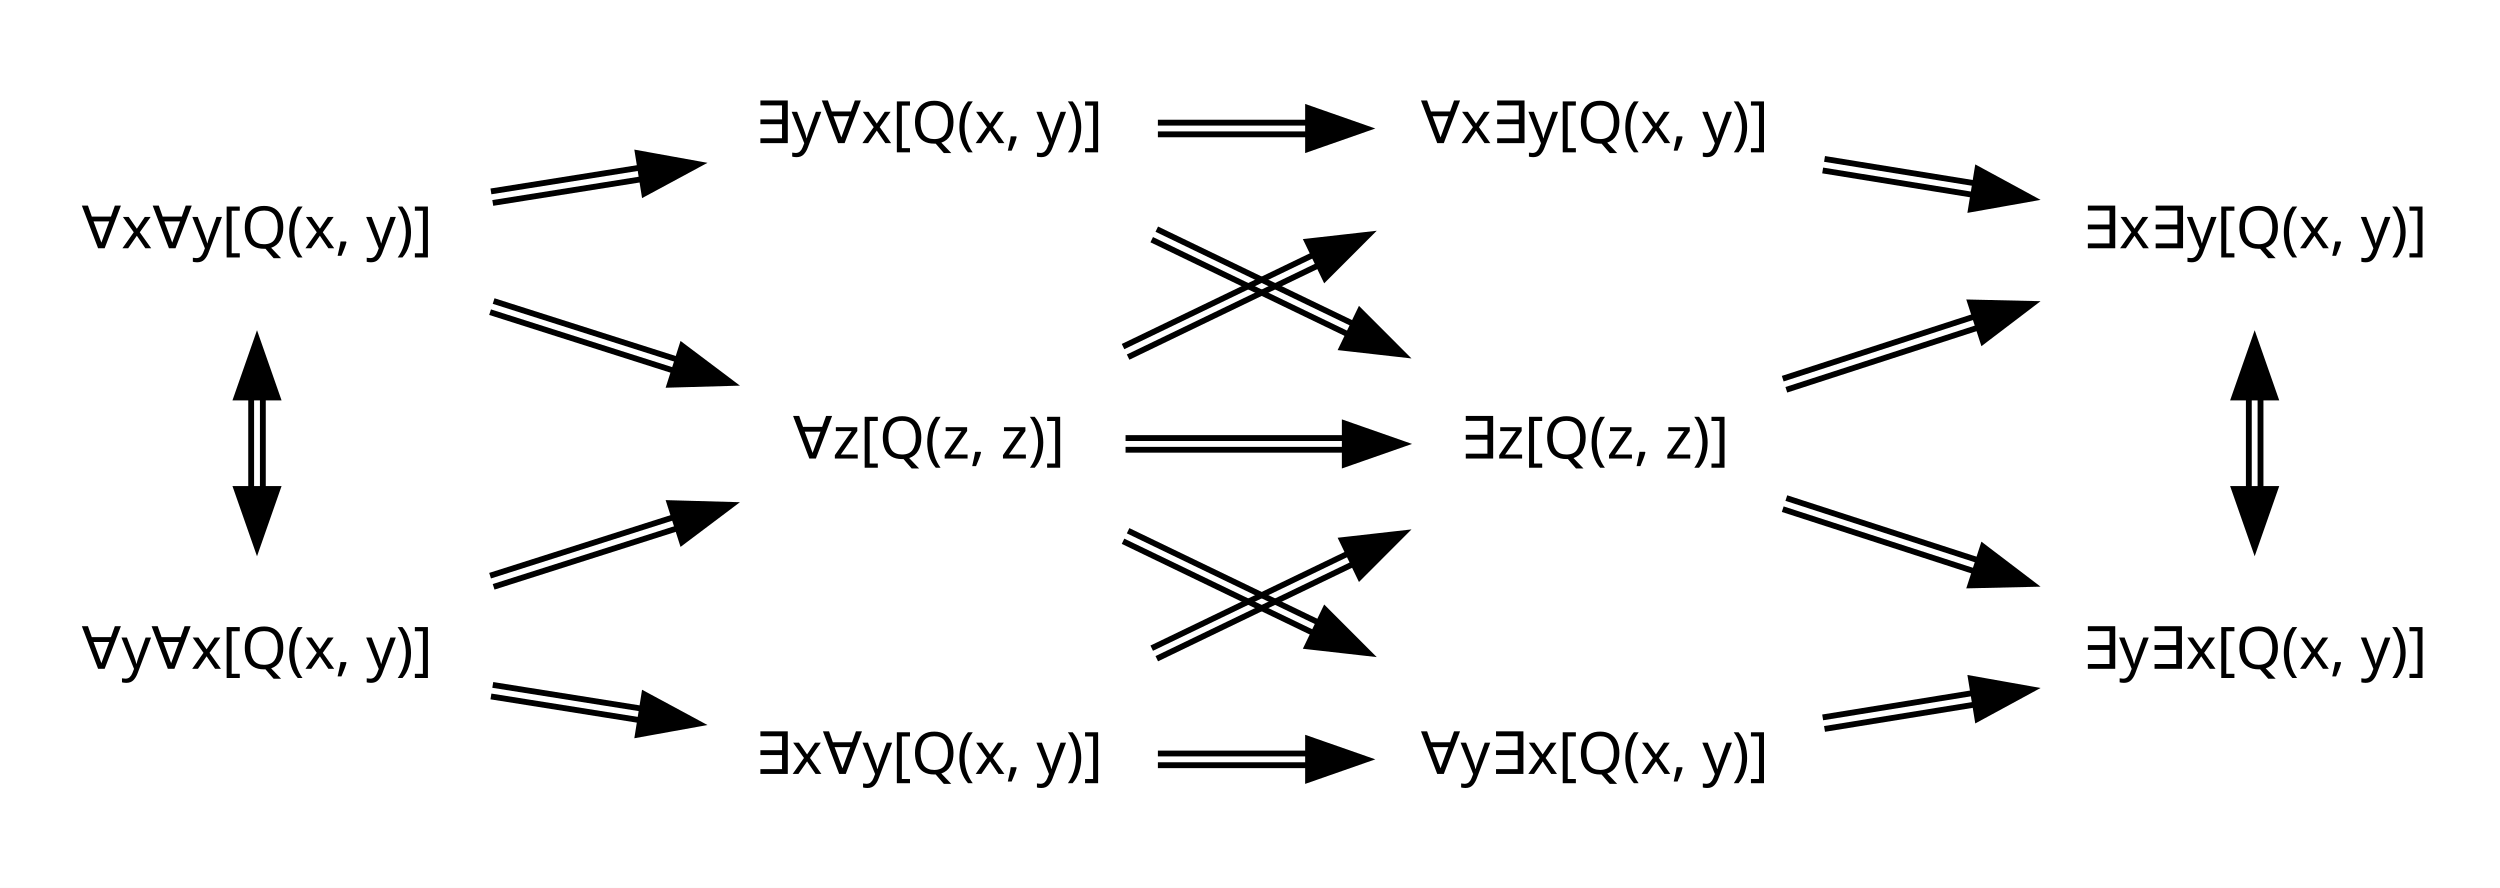
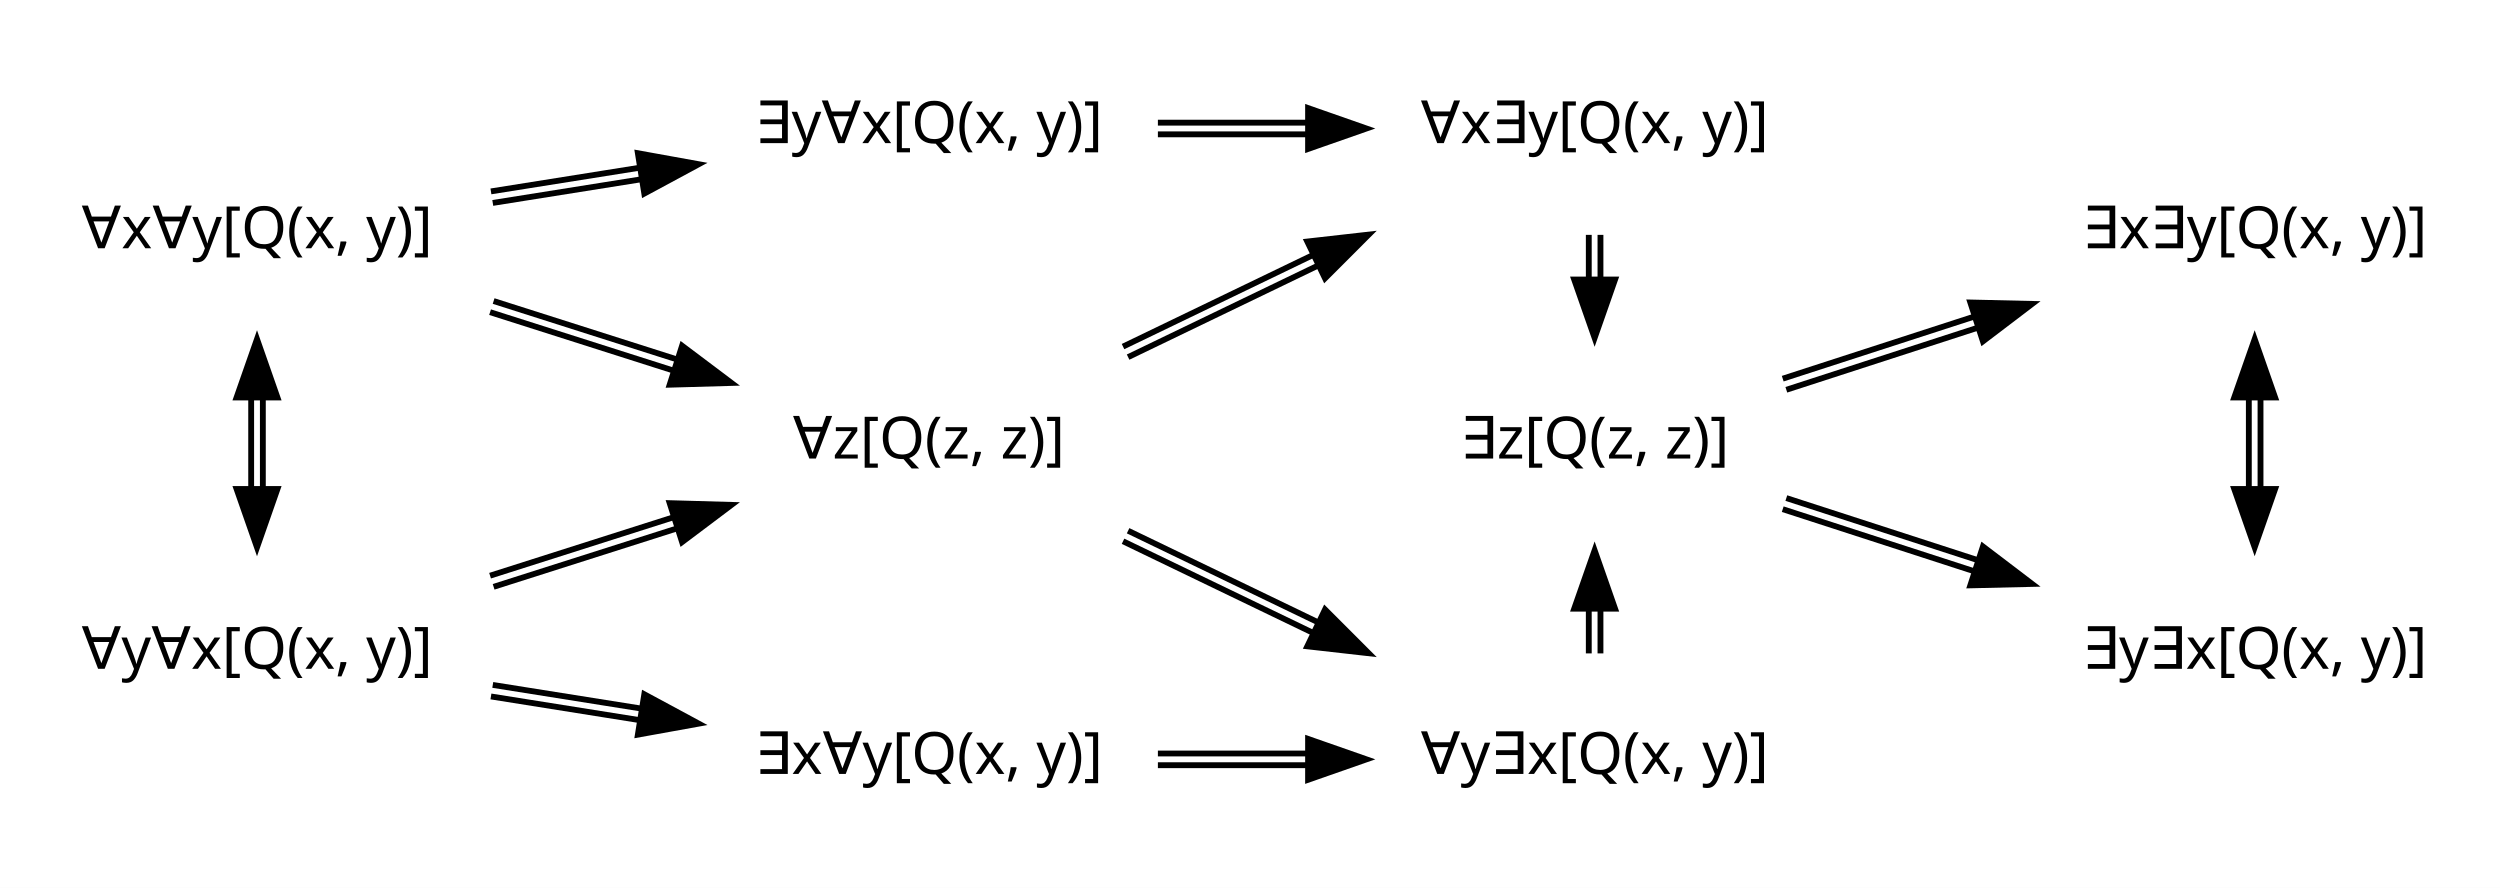
<svg xmlns="http://www.w3.org/2000/svg" width="428pt" height="152pt" viewBox="0.00 0.00 428.00 152.00">
  <g id="graph0" class="graph" transform="scale(1 1) rotate(0) translate(4 148)">
    <polygon fill="white" stroke="none" points="-4,4 -4,-148 424,-148 424,4 -4,4" />
    <g id="node1" class="node">
      <text text-anchor="middle" x="40" y="-105.5" font-family="Consola" font-size="10.00">∀x∀y[Q(x, y)]</text>
    </g>
    <g id="node2" class="node">
      <text text-anchor="middle" x="40" y="-33.5" font-family="Consola" font-size="10.00">∀y∀x[Q(x, y)]</text>
    </g>
    <g id="edge1" class="edge">
      <path fill="none" stroke="black" d="M39,-79.938C39,-74.73 39,-69.522 39,-64.314" />
      <path fill="none" stroke="black" d="M41,-79.938C41,-74.73 41,-69.522 41,-64.314" />
      <polygon fill="black" stroke="black" points="36.5,-79.954 40,-89.954 43.5,-79.954 36.5,-79.954" />
      <polygon fill="black" stroke="black" points="43.5,-64.281 40,-54.281 36.5,-64.281 43.5,-64.281" />
    </g>
    <g id="node3" class="node">
      <text text-anchor="middle" x="155" y="-123.5" font-family="Consola" font-size="10.00">∃y∀x[Q(x, y)]</text>
    </g>
-     <g id="edge3" class="edge">
+     <g id="edge5" class="edge">
      <path fill="none" stroke="black" d="M80.362,-113.257C88.519,-114.557 97.209,-115.941 105.655,-117.286" />
      <path fill="none" stroke="black" d="M80.047,-115.233C88.205,-116.532 96.894,-117.916 105.341,-119.262" />
      <polygon fill="black" stroke="black" points="105.201,-121.771 115.628,-119.888 106.303,-114.858 105.201,-121.771" />
    </g>
    <g id="node4" class="node">
      <text text-anchor="middle" x="155" y="-69.5" font-family="Consola" font-size="10.00">∀z[Q(z, z)]</text>
    </g>
-     <g id="edge6" class="edge">
+     <g id="edge8" class="edge">
      <path fill="none" stroke="black" d="M79.901,-94.557C90.046,-91.325 101.013,-87.831 111.312,-84.55" />
      <path fill="none" stroke="black" d="M80.508,-96.463C90.653,-93.231 101.62,-89.737 111.919,-86.456" />
      <polygon fill="black" stroke="black" points="112.771,-88.808 121.236,-82.438 110.646,-82.139 112.771,-88.808" />
    </g>
-     <g id="edge9" class="edge">
+     <g id="edge11" class="edge">
      <path fill="none" stroke="black" d="M80.508,-47.537C90.653,-50.769 101.62,-54.263 111.919,-57.544" />
      <path fill="none" stroke="black" d="M79.901,-49.443C90.046,-52.675 101.013,-56.169 111.312,-59.45" />
      <polygon fill="black" stroke="black" points="110.646,-61.861 121.236,-61.562 112.771,-55.192 110.646,-61.861" />
    </g>
    <g id="node5" class="node">
      <text text-anchor="middle" x="155" y="-15.5" font-family="Consola" font-size="10.00">∃x∀y[Q(x, y)]</text>
    </g>
-     <g id="edge12" class="edge">
+     <g id="edge13" class="edge">
      <path fill="none" stroke="black" d="M80.047,-28.767C88.205,-27.468 96.894,-26.084 105.341,-24.738" />
      <path fill="none" stroke="black" d="M80.362,-30.742C88.519,-29.443 97.209,-28.059 105.655,-26.714" />
      <polygon fill="black" stroke="black" points="106.303,-29.142 115.628,-24.112 105.201,-22.229 106.303,-29.142" />
    </g>
    <g id="node6" class="node">
      <text text-anchor="middle" x="269" y="-123.5" font-family="Consola" font-size="10.00">∀x∃y[Q(x, y)]</text>
    </g>
-     <g id="edge4" class="edge">
+     <g id="edge6" class="edge">
      <path fill="none" stroke="black" d="M194.231,-125C202.43,-125 211.197,-125 219.72,-125" />
      <path fill="none" stroke="black" d="M194.231,-127C202.43,-127 211.197,-127 219.72,-127" />
      <polygon fill="black" stroke="black" points="219.942,-129.5 229.942,-126 219.941,-122.5 219.942,-129.5" />
    </g>
-     <g id="node7" class="node">
-       <text text-anchor="middle" x="269" y="-69.5" font-family="Consola" font-size="10.00">∃z[Q(z, z)]</text>
-     </g>
-     <g id="edge7" class="edge">
-       <path fill="none" stroke="black" d="M193.172,-106.968C203.887,-101.802 215.612,-96.148 226.521,-90.889" />
-       <path fill="none" stroke="black" d="M194.04,-108.769C204.755,-103.603 216.481,-97.95 227.39,-92.69" />
-       <polygon fill="black" stroke="black" points="228.798,-94.787 236.285,-87.291 225.758,-88.481 228.798,-94.787" />
-     </g>
-     <g id="edge10" class="edge">
+     <g id="edge9" class="edge">
      <path fill="none" stroke="black" d="M189.13,-86.863C199.32,-91.776 210.762,-97.293 221.717,-102.575" />
      <path fill="none" stroke="black" d="M188.262,-88.665C198.451,-93.578 209.894,-99.095 220.848,-104.376" />
      <polygon fill="black" stroke="black" points="219.804,-106.648 230.332,-107.839 222.844,-100.343 219.804,-106.648" />
    </g>
-     <g id="edge13" class="edge">
-       <path fill="none" stroke="black" d="M188.696,-71C200.399,-71 213.754,-71 226.126,-71" />
-       <path fill="none" stroke="black" d="M188.696,-73C200.399,-73 213.754,-73 226.126,-73" />
-       <polygon fill="black" stroke="black" points="226.228,-75.5 236.228,-72 226.228,-68.5 226.228,-75.5" />
-     </g>
    <g id="node8" class="node">
      <text text-anchor="middle" x="269" y="-15.5" font-family="Consola" font-size="10.00">∀y∃x[Q(x, y)]</text>
    </g>
-     <g id="edge15" class="edge">
+     <g id="edge12" class="edge">
      <path fill="none" stroke="black" d="M188.262,-55.335C198.451,-50.422 209.894,-44.905 220.848,-39.624" />
      <path fill="none" stroke="black" d="M189.13,-57.137C199.32,-52.224 210.762,-46.707 221.717,-41.425" />
      <polygon fill="black" stroke="black" points="222.844,-43.657 230.332,-36.161 219.804,-37.352 222.844,-43.657" />
    </g>
-     <g id="edge16" class="edge">
-       <path fill="none" stroke="black" d="M194.04,-35.231C204.755,-40.397 216.481,-46.05 227.39,-51.31" />
-       <path fill="none" stroke="black" d="M193.172,-37.032C203.887,-42.198 215.612,-47.852 226.521,-53.111" />
-       <polygon fill="black" stroke="black" points="225.758,-55.519 236.285,-56.709 228.798,-49.213 225.758,-55.519" />
-     </g>
-     <g id="edge17" class="edge">
+     <g id="edge14" class="edge">
      <path fill="none" stroke="black" d="M194.231,-17C202.43,-17 211.197,-17 219.72,-17" />
      <path fill="none" stroke="black" d="M194.231,-19C202.43,-19 211.197,-19 219.72,-19" />
      <polygon fill="black" stroke="black" points="219.942,-21.5 229.942,-18 219.941,-14.5 219.942,-21.5" />
    </g>
+     <g id="node7" class="node">
+       <text text-anchor="middle" x="269" y="-69.5" font-family="Consola" font-size="10.00">∃z[Q(z, z)]</text>
+     </g>
+     <g id="edge2" class="edge">
+       <path fill="none" stroke="black" d="M268,-107.79C268,-105.308 268,-102.826 268,-100.344" />
+       <path fill="none" stroke="black" d="M270,-107.79C270,-105.308 270,-102.826 270,-100.344" />
+       <polygon fill="black" stroke="black" points="272.5,-100.141 269,-90.141 265.5,-100.141 272.5,-100.141" />
+     </g>
+     <g id="edge4" class="edge">
+       <path fill="none" stroke="black" d="M268,-43.587C268,-41.105 268,-38.623 268,-36.141" />
+       <path fill="none" stroke="black" d="M270,-43.587C270,-41.105 270,-38.623 270,-36.141" />
+       <polygon fill="black" stroke="black" points="265.5,-43.79 269,-53.79 272.5,-43.79 265.5,-43.79" />
+     </g>
    <g id="node9" class="node">
      <text text-anchor="middle" x="382" y="-105.5" font-family="Consola" font-size="10.00">∃x∃y[Q(x, y)]</text>
    </g>
-     <g id="edge5" class="edge">
-       <path fill="none" stroke="black" d="M308.04,-118.818C316.333,-117.473 325.2,-116.036 333.79,-114.643" />
-       <path fill="none" stroke="black" d="M308.36,-120.793C316.654,-119.448 325.52,-118.01 334.11,-116.617" />
-       <polygon fill="black" stroke="black" points="334.545,-119.079 343.855,-114.023 333.424,-112.169 334.545,-119.079" />
-     </g>
-     <g id="edge8" class="edge">
+     <g id="edge7" class="edge">
      <path fill="none" stroke="black" d="M301.82,-81.269C312.032,-84.581 323.586,-88.328 334.657,-91.919" />
      <path fill="none" stroke="black" d="M301.203,-83.171C311.415,-86.483 322.969,-90.23 334.04,-93.821" />
      <polygon fill="black" stroke="black" points="333.316,-96.215 343.908,-95.97 335.476,-89.556 333.316,-96.215" />
    </g>
    <g id="node10" class="node">
      <text text-anchor="middle" x="382" y="-33.5" font-family="Consola" font-size="10.00">∃y∃x[Q(x, y)]</text>
    </g>
-     <g id="edge11" class="edge">
+     <g id="edge10" class="edge">
      <path fill="none" stroke="black" d="M301.203,-60.829C311.415,-57.517 322.969,-53.77 334.04,-50.179" />
      <path fill="none" stroke="black" d="M301.82,-62.731C312.032,-59.419 323.586,-55.672 334.657,-52.081" />
      <polygon fill="black" stroke="black" points="335.476,-54.444 343.908,-48.03 333.316,-47.785 335.476,-54.444" />
    </g>
-     <g id="edge14" class="edge">
-       <path fill="none" stroke="black" d="M308.36,-23.207C316.654,-24.552 325.52,-25.99 334.11,-27.383" />
-       <path fill="none" stroke="black" d="M308.04,-25.182C316.333,-26.527 325.2,-27.964 333.79,-29.357" />
-       <polygon fill="black" stroke="black" points="333.424,-31.831 343.855,-29.977 334.545,-24.921 333.424,-31.831" />
-     </g>
-     <g id="edge2" class="edge">
+     <g id="edge3" class="edge">
      <path fill="none" stroke="black" d="M381,-79.938C381,-74.73 381,-69.522 381,-64.314" />
      <path fill="none" stroke="black" d="M383,-79.938C383,-74.73 383,-69.522 383,-64.314" />
      <polygon fill="black" stroke="black" points="378.5,-79.954 382,-89.954 385.5,-79.954 378.5,-79.954" />
      <polygon fill="black" stroke="black" points="385.5,-64.281 382,-54.281 378.5,-64.281 385.5,-64.281" />
    </g>
  </g>
</svg>
